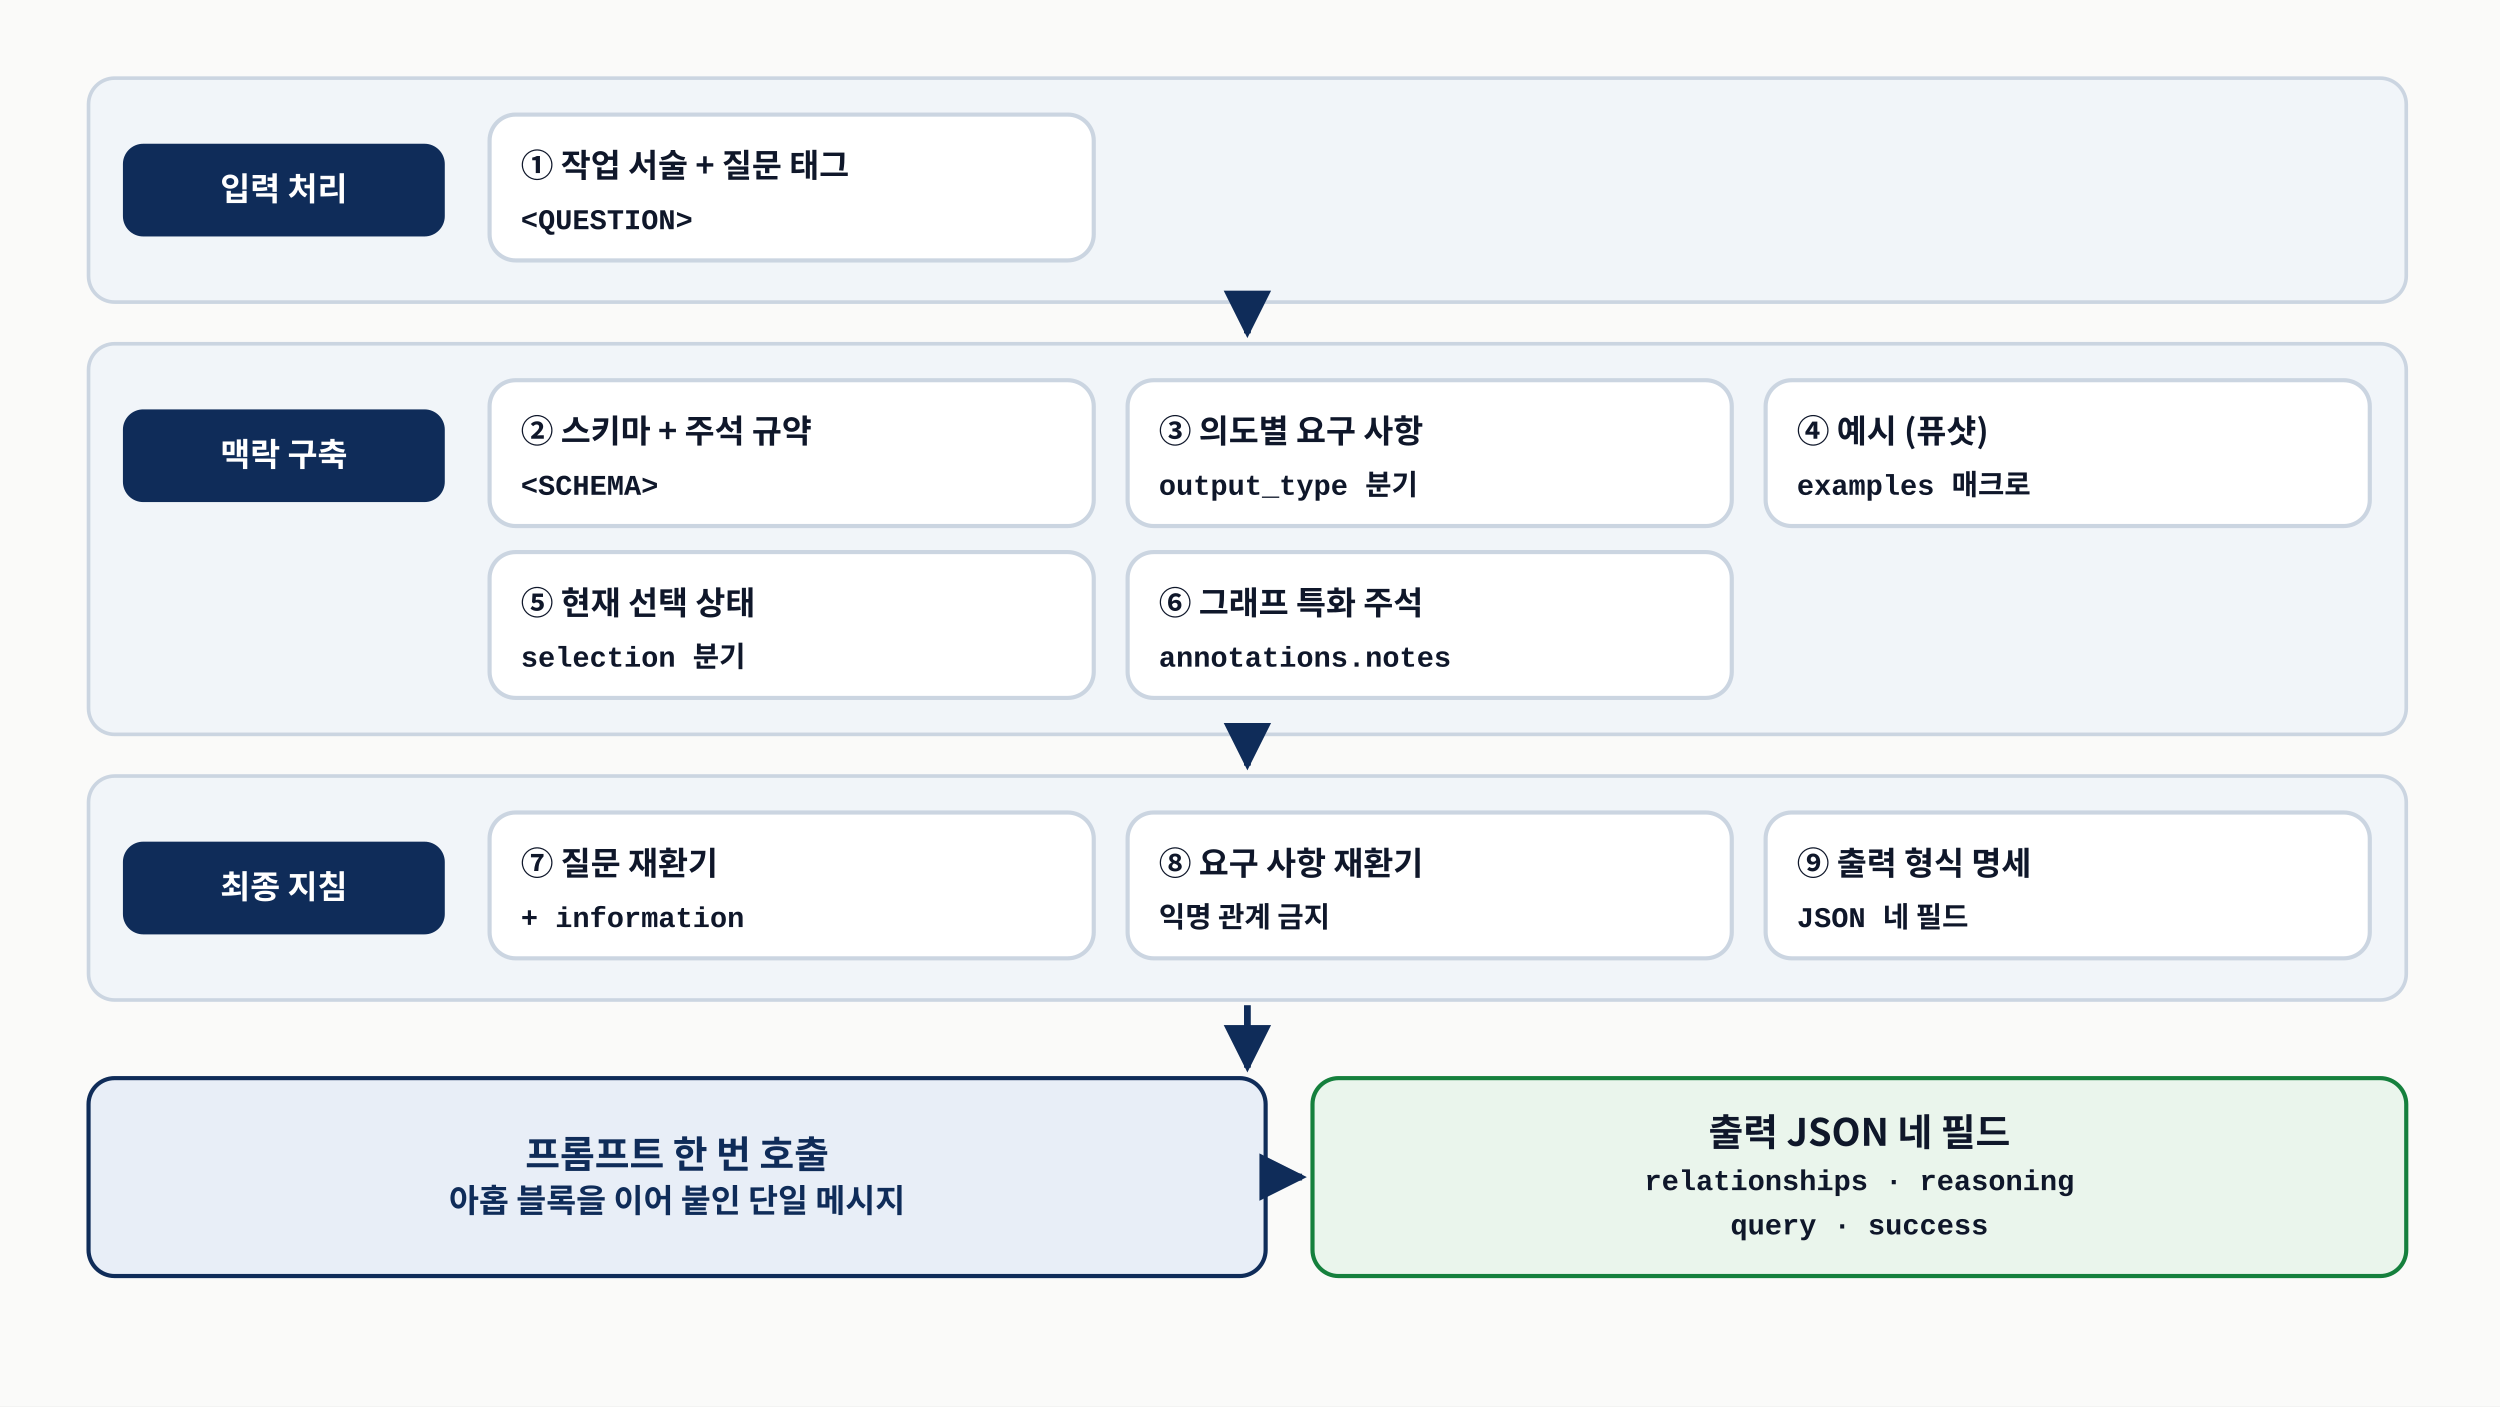
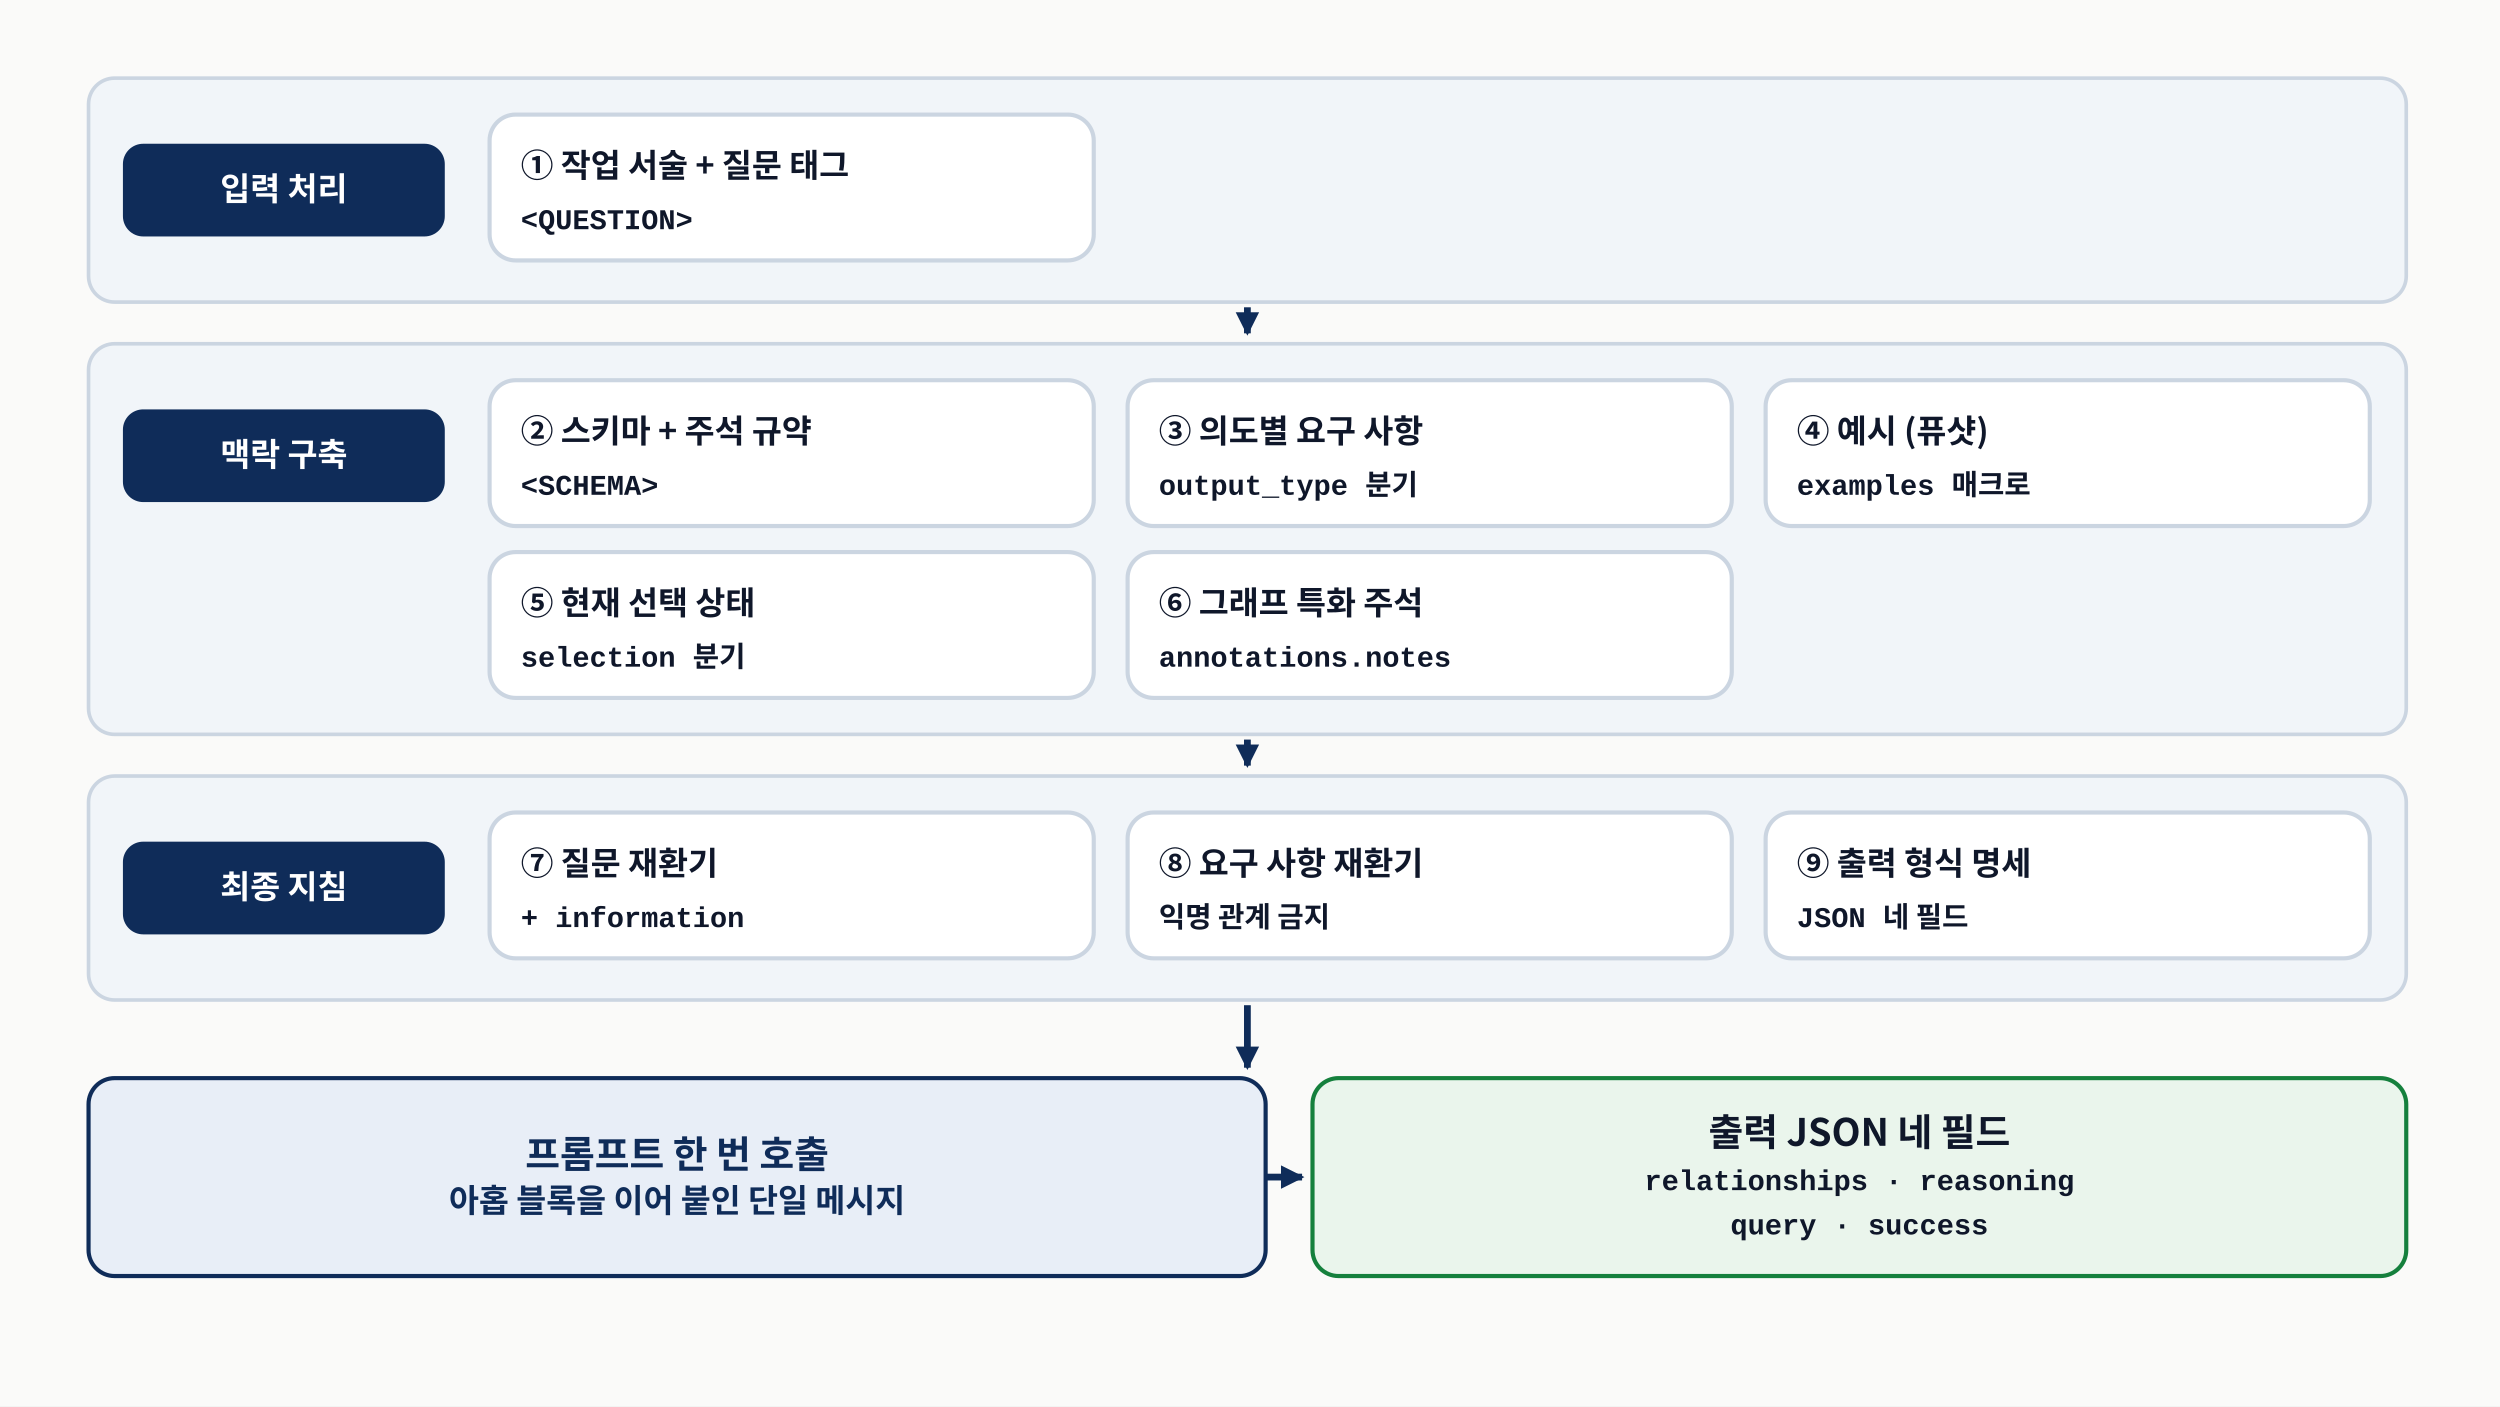
<svg xmlns="http://www.w3.org/2000/svg" viewBox="0 0 960 540" role="img" aria-labelledby="figTitle figDesc">
  <style>
    .t{font-family:'Noto Sans CJK KR','Apple SD Gothic Neo','Malgun Gothic','Noto Sans KR',NanumGothic,Inter,system-ui,sans-serif}
    .mono{font-family:'SFMono-Regular',Consolas,'Liberation Mono',Menlo,monospace}
    .h{font-size:17px;font-weight:900}
    .m{font-size:14.5px;font-weight:800}
    .s{font-size:12.5px;font-weight:700}
    .xs{font-size:11px;font-weight:700}
    .box{fill:#ffffff;stroke:#cbd5e1;stroke-width:1.6}
    .lane{fill:#f1f5f9;stroke:#cbd5e1;stroke-width:1.4}
    .fill-navy{fill:#0f2c59;stroke:#0f2c59;stroke-width:1.6}
    .fill-tint{fill:#e8eef7;stroke:#0f2c59;stroke-width:1.6}
    .fill-warn{fill:#fef3e2;stroke:#b45309;stroke-width:1.6}
    .fill-bad{fill:#fdeceb;stroke:#b91c1c;stroke-width:1.6}
    .fill-ok{fill:#eaf5ec;stroke:#15803d;stroke-width:1.6}
    .fill-mute{fill:#f8fafc;stroke:#cbd5e1;stroke-width:1.4;stroke-dasharray:5 4}
    .arw{stroke:#64748b;stroke-width:2.1;fill:none;marker-end:url(#ah)}
    .arw-navy{stroke:#0f2c59;stroke-width:2.6;fill:none;marker-end:url(#ahn)}
    .arw-bad{stroke:#b91c1c;stroke-width:2.2;fill:none;marker-end:url(#ahb);stroke-dasharray:6 4}
    .arw-warn{stroke:#b45309;stroke-width:2.2;fill:none;marker-end:url(#ahw);stroke-dasharray:6 4}
    .tick{stroke:#94a3b8;stroke-width:1.4;fill:none}
    .an-s{text-anchor:start}
    .an-m{text-anchor:middle}
    .an-e{text-anchor:end}
  </style>
  <defs>
-     <marker id="ah" viewBox="0 0 10 10" refX="9" refY="5" markerWidth="7" markerHeight="7" orient="auto-start-reverse">
+     <marker id="ah" viewBox="0 0 10 10" refX="9" refY="5" markerUnits="userSpaceOnUse" markerWidth="9" markerHeight="9" orient="auto-start-reverse">
      <path d="M0 0L10 5L0 10z" fill="#64748b" />
    </marker>
-     <marker id="ahn" viewBox="0 0 10 10" refX="9" refY="5" markerWidth="7" markerHeight="7" orient="auto-start-reverse">
+     <marker id="ahn" viewBox="0 0 10 10" refX="9" refY="5" markerUnits="userSpaceOnUse" markerWidth="9" markerHeight="9" orient="auto-start-reverse">
      <path d="M0 0L10 5L0 10z" fill="#0f2c59" />
    </marker>
-     <marker id="ahb" viewBox="0 0 10 10" refX="9" refY="5" markerWidth="7" markerHeight="7" orient="auto-start-reverse">
+     <marker id="ahb" viewBox="0 0 10 10" refX="9" refY="5" markerUnits="userSpaceOnUse" markerWidth="9" markerHeight="9" orient="auto-start-reverse">
      <path d="M0 0L10 5L0 10z" fill="#b91c1c" />
    </marker>
-     <marker id="ahw" viewBox="0 0 10 10" refX="9" refY="5" markerWidth="7" markerHeight="7" orient="auto-start-reverse">
+     <marker id="ahw" viewBox="0 0 10 10" refX="9" refY="5" markerUnits="userSpaceOnUse" markerWidth="9" markerHeight="9" orient="auto-start-reverse">
      <path d="M0 0L10 5L0 10z" fill="#b45309" />
    </marker>
  </defs>
  <rect width="960" height="540" fill="#fafaf9" />
  <rect class="lane" x="34" y="30" width="890" height="86" rx="10" />
  <rect class="fill-navy" x="48" y="56" width="122" height="34" rx="7" />
  <text class="t s an-m" x="109.0" y="77.0" fill="#ffffff">입력 처리</text>
  <rect class="box" x="188" y="44" width="232" height="56" rx="10" />
  <text class="t s an-s" x="200" y="68" fill="#0f172a">① 작업 서술 + 질문 태그</text>
  <text class="t xs mono an-s" x="200" y="88" fill="#0f172a">&lt;QUESTION&gt;</text>
  <rect class="lane" x="34" y="132" width="890" height="150" rx="10" />
  <rect class="fill-navy" x="48" y="158" width="122" height="34" rx="7" />
  <text class="t s an-m" x="109.0" y="179.0" fill="#ffffff">맥락 구축</text>
  <rect class="box" x="188" y="146" width="232" height="56" rx="10" />
  <text class="t s an-s" x="200" y="170" fill="#0f172a">② 스키마 + 주석 규약</text>
  <text class="t xs mono an-s" x="200" y="190" fill="#0f172a">&lt;SCHEMA&gt;</text>
  <rect class="box" x="433" y="146" width="232" height="56" rx="10" />
  <text class="t s an-s" x="445" y="170" fill="#0f172a">③ 의도별 요구 사항</text>
  <text class="t xs mono an-s" x="445" y="190" fill="#0f172a">output_type 분기</text>
  <rect class="box" x="678" y="146" width="232" height="56" rx="10" />
  <text class="t s an-s" x="690" y="170" fill="#0f172a">④ 예시 (퓨샷)</text>
  <text class="t xs mono an-s" x="690" y="190" fill="#0f172a">examples 매크로</text>
  <rect class="box" x="188" y="212" width="232" height="56" rx="10" />
  <text class="t s an-s" x="200" y="236" fill="#0f172a">⑤ 현재 선택 상태</text>
  <text class="t xs mono an-s" x="200" y="256" fill="#0f172a">selection 분기</text>
  <rect class="box" x="433" y="212" width="232" height="56" rx="10" />
  <text class="t s an-s" x="445" y="236" fill="#0f172a">⑥ 그래프 특화 주석</text>
  <text class="t xs mono an-s" x="445" y="256" fill="#0f172a">annotations.notes</text>
  <rect class="lane" x="34" y="298" width="890" height="86" rx="10" />
  <rect class="fill-navy" x="48" y="324" width="122" height="34" rx="7" />
  <text class="t s an-m" x="109.0" y="345.0" fill="#ffffff">최종 지침</text>
  <rect class="box" x="188" y="312" width="232" height="56" rx="10" />
  <text class="t s an-s" x="200" y="336" fill="#0f172a">⑦ 질문 재환기</text>
  <text class="t xs mono an-s" x="200" y="356" fill="#0f172a">+ information</text>
  <rect class="box" x="433" y="312" width="232" height="56" rx="10" />
  <text class="t s an-s" x="445" y="336" fill="#0f172a">⑧ 요구 사항 재환기</text>
  <text class="t xs mono an-s" x="445" y="356" fill="#0f172a">익명 관계 금지</text>
  <rect class="box" x="678" y="312" width="232" height="56" rx="10" />
  <text class="t s an-s" x="690" y="336" fill="#0f172a">⑨ 출력 형식 명세</text>
  <text class="t xs mono an-s" x="690" y="356" fill="#0f172a">JSON 네 필드</text>
  <path class="arw-navy" d="M479 118L479 128" />
  <path class="arw-navy" d="M479 284L479 294" />
  <path class="arw-navy" d="M479 386L479 410" />
  <rect class="fill-tint" x="34" y="414" width="452" height="76" rx="10" />
  <text class="t m an-m" x="260.0" y="448.5" fill="#0f2c59">프롬프트 한 번 호출</text>
  <text class="t s an-m" x="260.0" y="465.5" fill="#0f2c59">아홉 블록을 이어 붙인 단일 메시지</text>
  <rect class="fill-ok" x="504" y="414" width="420" height="76" rx="10" />
  <text class="t m an-m" x="714.0" y="440.0" fill="#0f172a">출력 JSON 네 필드</text>
  <text class="t xs mono an-m" x="714.0" y="457.0" fill="#0f172a">relationships · reasoning</text>
  <text class="t xs mono an-m" x="714.0" y="474.0" fill="#0f172a">query · success</text>
  <path class="arw-navy" d="M486 452L500 452" />
</svg>
